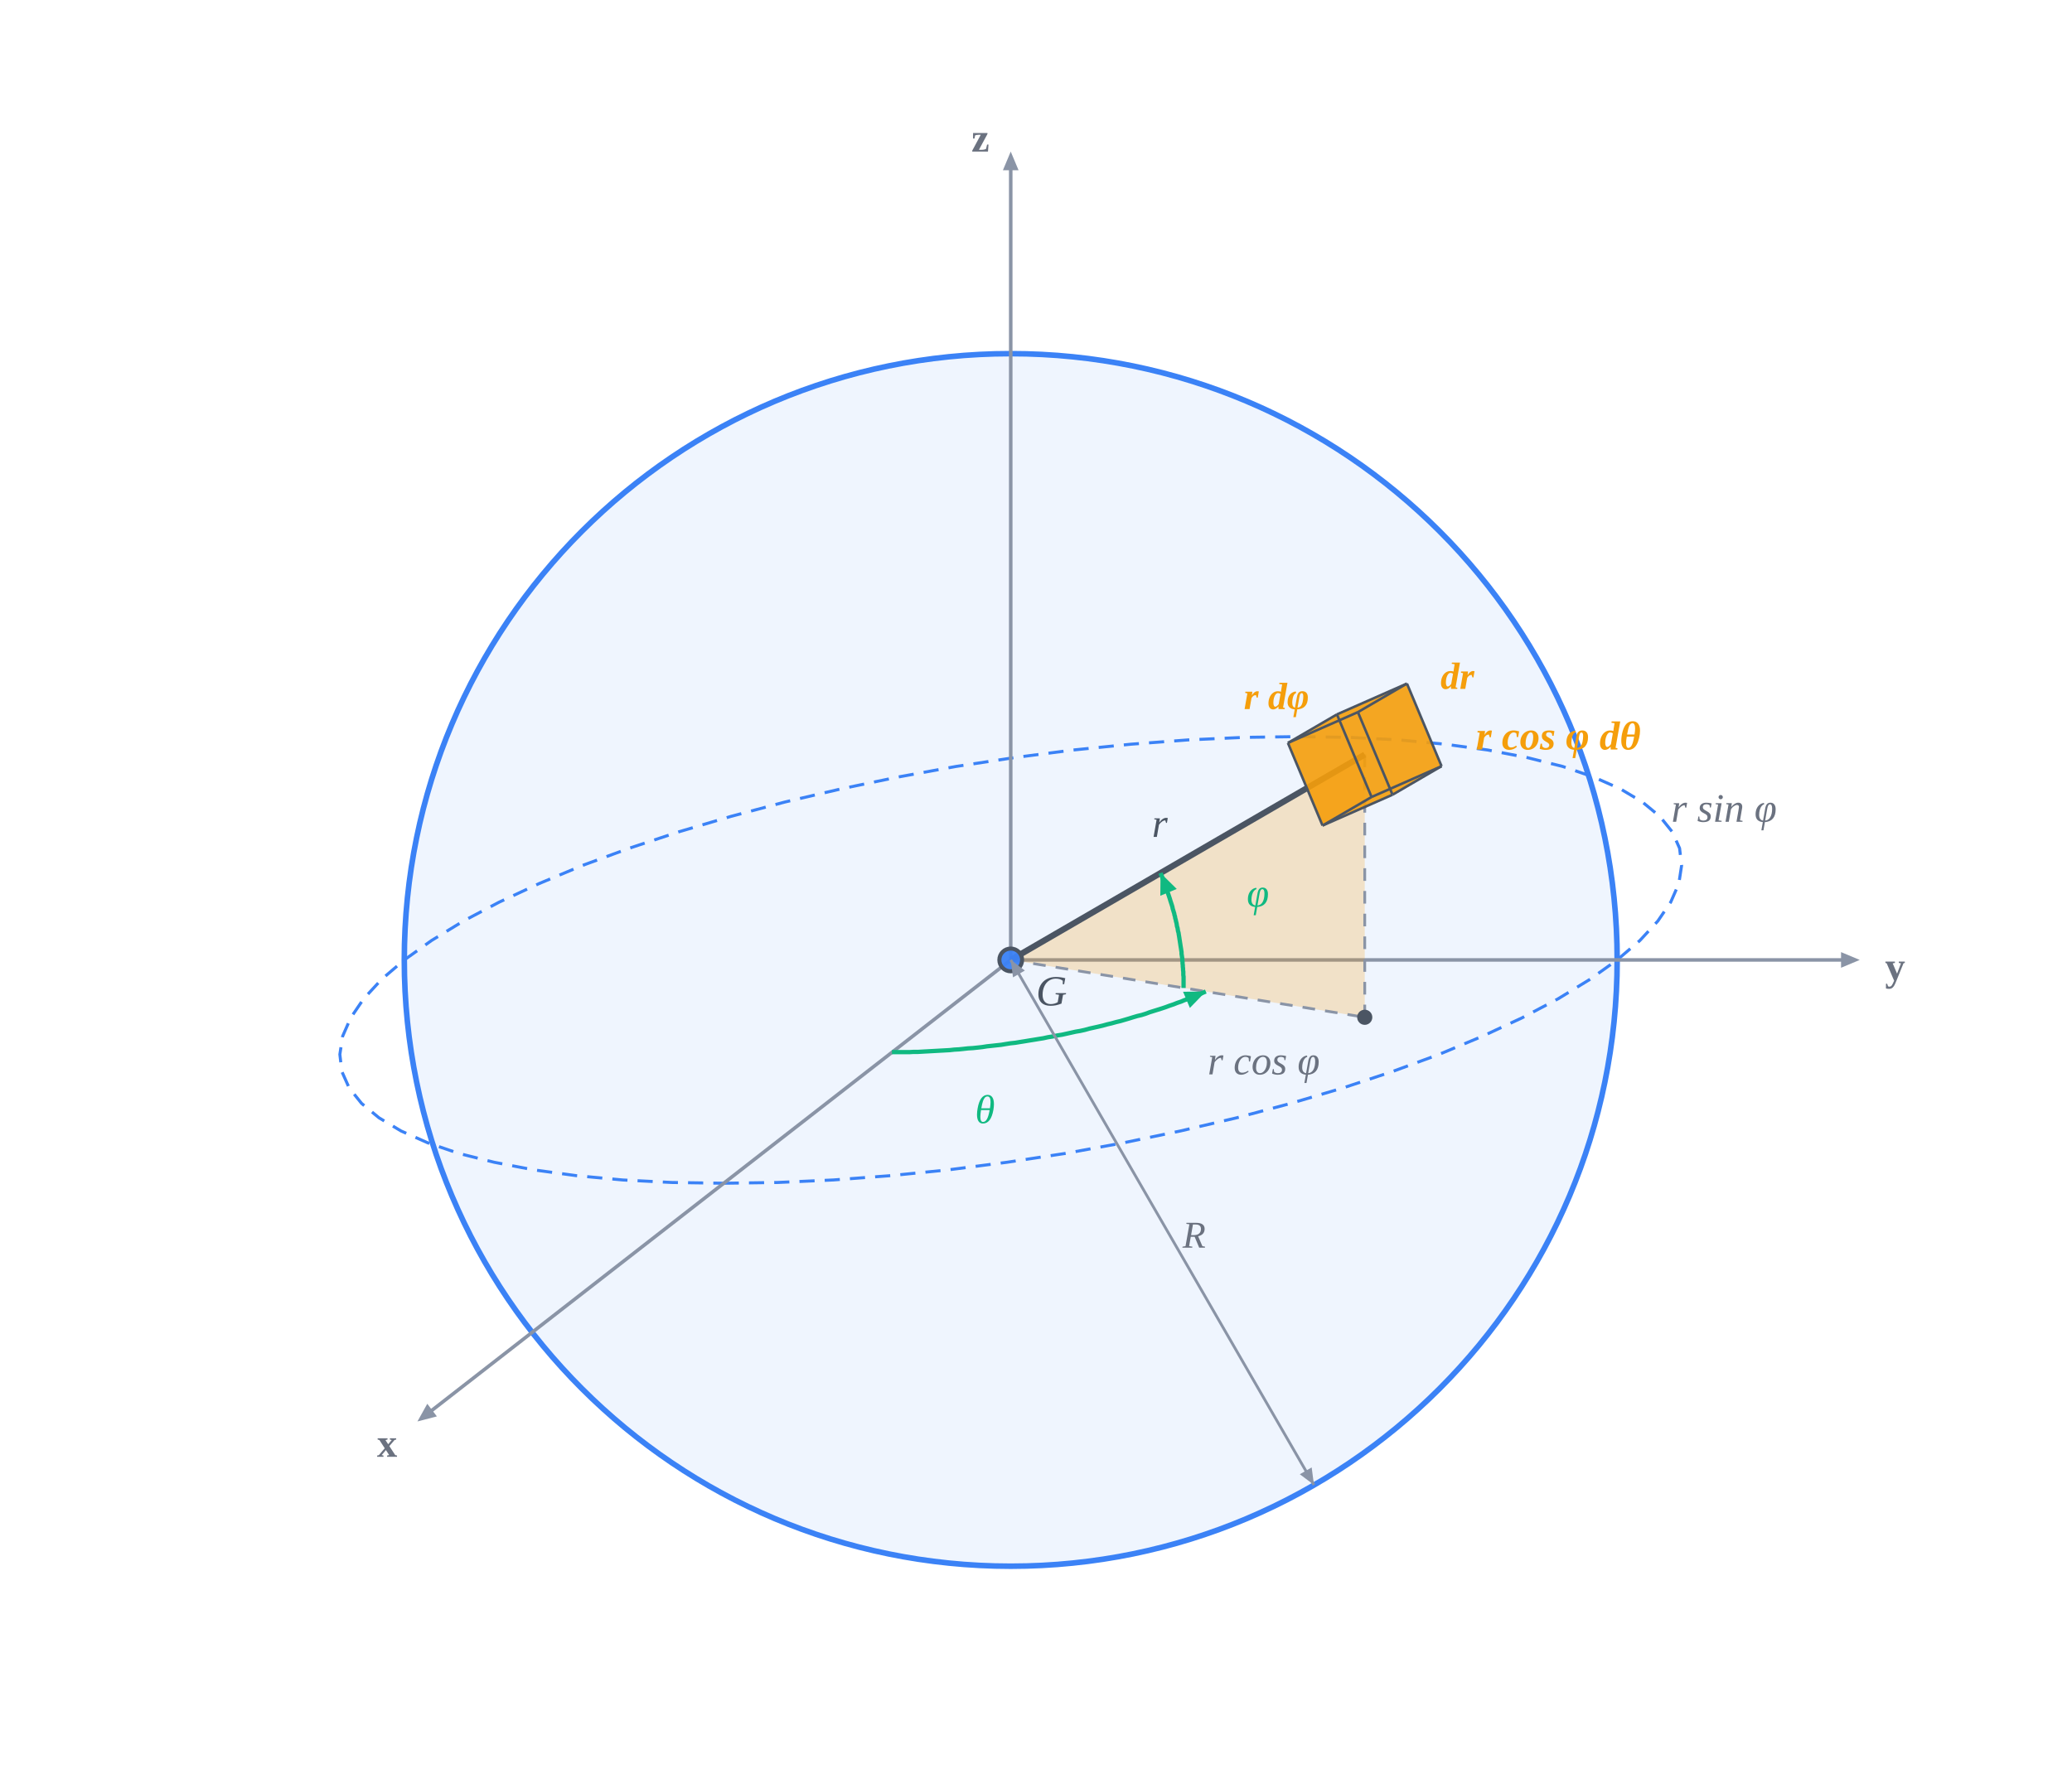
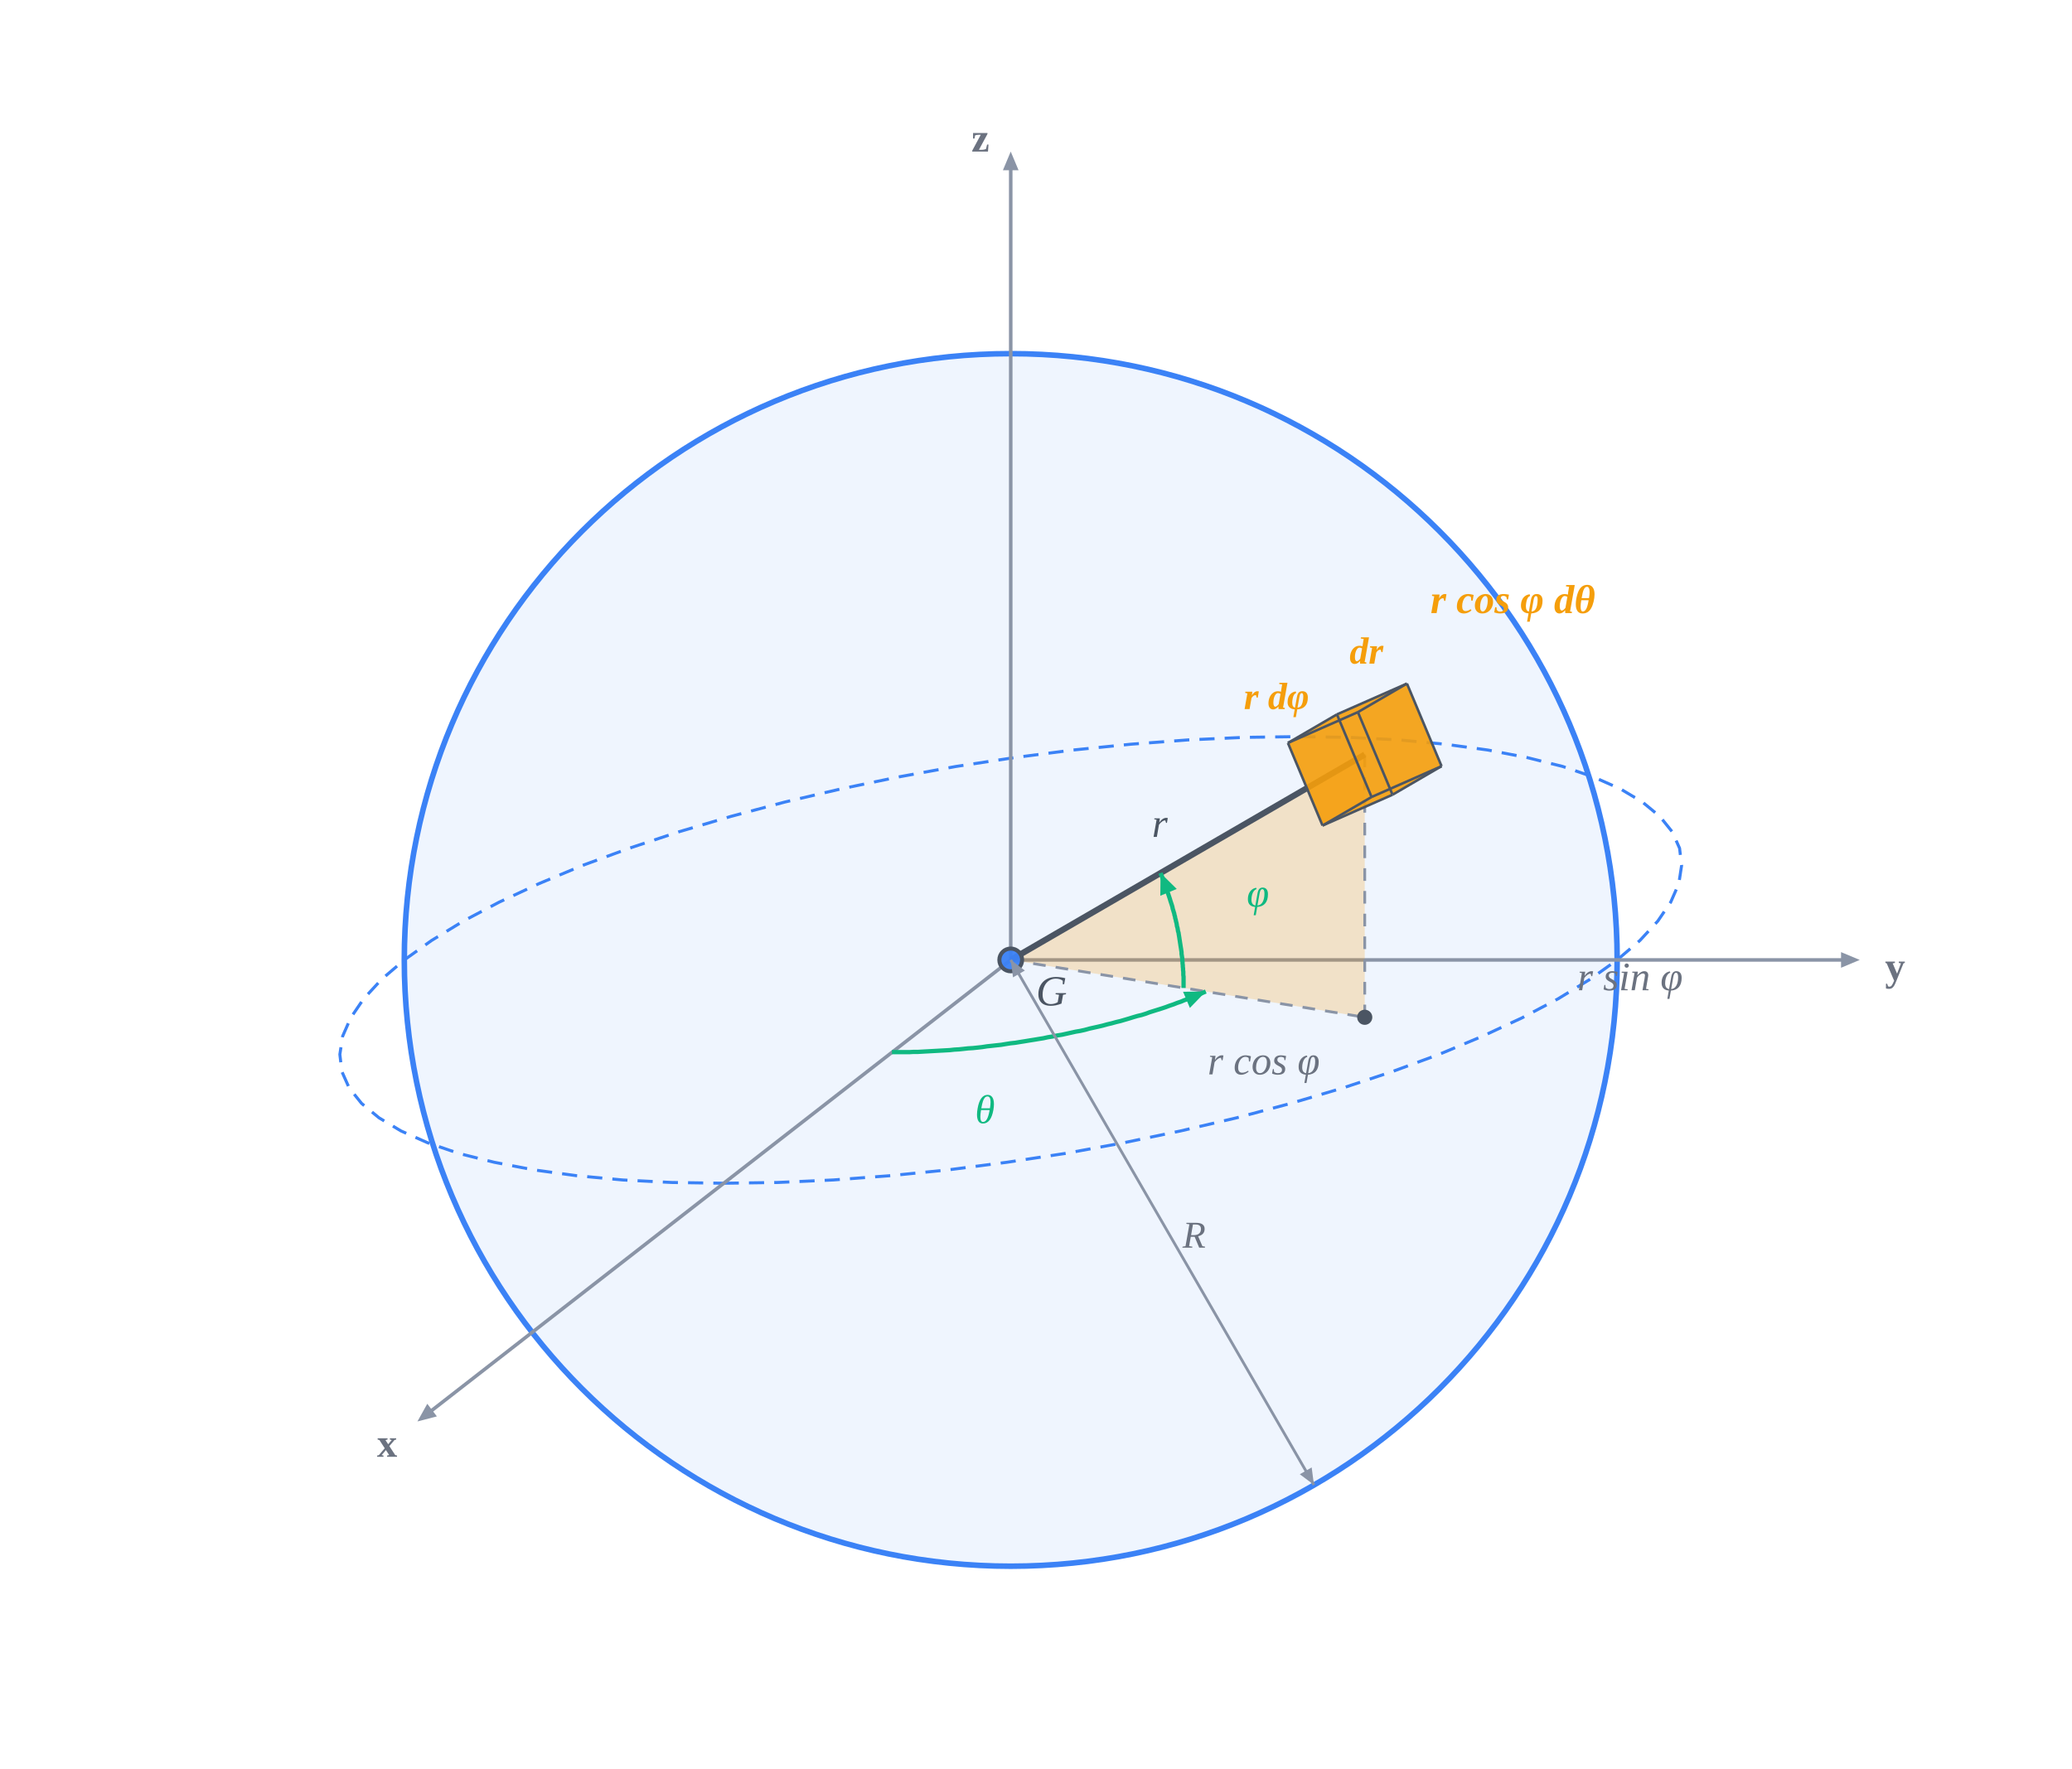
<svg xmlns="http://www.w3.org/2000/svg" viewBox="0 0 820 700" width="100%" class="fig-kit" style="max-width:820px;margin:0 auto;display:block" role="img" aria-label="Sphere with the spherical coordinates of the notes: radius r, longitude θ and latitude φ, and the right triangle that gives r cos φ and r sin φ.">
  <g font-family="Inter, Arial, sans-serif" font-size="13" fill="#8a94a6">
    <circle cx="400.0" cy="380.0" r="240.0" fill="#3b82f6" fill-opacity="0.08" stroke="#3b82f6" stroke-width="2.2" stroke-linejoin="round" />
    <polyline points="286.4,468.4 307.7,468.1 329.8,467.1 352.4,465.4 375.3,463.1 398.5,460.1 421.6,456.6 444.6,452.4 467.2,447.7 489.4,442.5 510.8,436.8 531.4,430.7 551.0,424.2 569.5,417.4 586.7,410.2 602.4,402.9 616.6,395.4 629.2,387.7 640.0,380.0 649.0,372.3 656.1,364.6 661.2,357.1 664.4,349.8 665.5,342.6 664.7,335.8 661.8,329.3 656.9,323.2 650.0,317.5 641.3,312.3 630.7,307.6 618.4,303.4 604.4,299.9 588.8,296.9 571.9,294.6 553.6,292.9 534.1,291.9 513.6,291.6 492.3,291.9 470.2,292.9 447.6,294.6 424.7,296.9 401.5,299.9 378.4,303.4 355.4,307.6 332.8,312.3 310.6,317.5 289.2,323.2 268.6,329.3 249.0,335.8 230.5,342.6 213.3,349.8 197.6,357.1 183.4,364.6 170.8,372.3 160.0,380.0 151.0,387.7 143.9,395.4 138.8,402.9 135.6,410.2 134.5,417.4 135.3,424.2 138.2,430.7 143.1,436.8 150.0,442.5 158.7,447.7 169.3,452.4 181.6,456.6 195.6,460.1 211.2,463.1 228.1,465.4 246.4,467.1 265.9,468.1 286.4,468.4" fill="none" stroke="#3b82f6" stroke-width="1.2" stroke-dasharray="6 4" stroke-linejoin="round" />
    <line x1="400.0" y1="380.0" x2="169.0" y2="559.8" stroke="#8a94a6" stroke-width="1.4" />
    <path d="M165.2,562.7 L169.1,555.7 L172.9,560.7 Z" fill="#8a94a6" />
    <text x="153.2" y="576.7" fill="#6b7280" font-size="16" font-weight="700" text-anchor="middle" font-family="Newsreader, 'Times New Roman', Times, serif" style="font-variant-numeric:lining-nums" font-style="italic">
      <tspan font-weight="700" font-style="normal">x</tspan>
    </text>
    <line x1="400.0" y1="380.0" x2="731.2" y2="380.0" stroke="#8a94a6" stroke-width="1.4" />
    <path d="M736.0,380.0 L728.6,383.1 L728.6,376.9 Z" fill="#8a94a6" />
    <text x="750.0" y="388.0" fill="#6b7280" font-size="16" font-weight="700" text-anchor="middle" font-family="Newsreader, 'Times New Roman', Times, serif" style="font-variant-numeric:lining-nums" font-style="italic">
      <tspan font-weight="700" font-style="normal">y</tspan>
    </text>
    <line x1="400.0" y1="380.0" x2="400.0" y2="64.8" stroke="#8a94a6" stroke-width="1.4" />
    <path d="M400.0,60.0 L403.1,67.4 L396.9,67.4 Z" fill="#8a94a6" />
    <text x="388.0" y="60.0" fill="#6b7280" font-size="16" font-weight="700" text-anchor="middle" font-family="Newsreader, 'Times New Roman', Times, serif" style="font-variant-numeric:lining-nums" font-style="italic">
      <tspan font-weight="700" font-style="normal">z</tspan>
    </text>
    <polygon points="400.0,380.0 540.1,402.7 540.1,298.7" fill="#f59e0b" fill-opacity="0.22" stroke="#f59e0b" stroke-width="0.0" stroke-linejoin="round" />
    <line x1="400.0" y1="380.0" x2="540.1" y2="402.7" stroke="#8a94a6" stroke-width="1.1" stroke-dasharray="5 4" />
    <line x1="540.1" y1="402.7" x2="540.1" y2="298.7" stroke="#8a94a6" stroke-width="1.1" stroke-dasharray="5 4" />
    <line x1="400.0" y1="380.0" x2="540.1" y2="298.7" stroke="#4b5563" stroke-width="2.4" />
    <polyline points="353.0,416.5 354.7,416.5 356.4,416.5 358.1,416.5 359.9,416.5 361.6,416.4 363.4,416.4 365.1,416.3 366.9,416.2 368.7,416.1 370.5,416.0 372.3,415.9 374.1,415.8 375.9,415.7 377.7,415.5 379.5,415.4 381.4,415.2 383.2,415.0 385.0,414.9 386.9,414.7 388.7,414.5 390.6,414.2 392.5,414.0 394.3,413.8 396.2,413.6 398.0,413.3 399.9,413.0 401.8,412.8 403.6,412.5 405.5,412.2 407.3,411.9 409.2,411.6 411.0,411.3 412.9,411.0 414.7,410.6 416.6,410.3 418.4,409.9 420.3,409.6 422.1,409.2 423.9,408.8 425.7,408.4 427.5,408.1 429.3,407.7 431.1,407.2 432.9,406.8 434.7,406.4 436.4,406.0 438.2,405.5 439.9,405.1 441.7,404.6 443.4,404.2 445.1,403.7 446.8,403.2 448.4,402.7 450.1,402.2 451.8,401.8 453.4,401.3 455.0,400.7 456.6,400.2 458.2,399.7 459.8,399.2 461.3,398.7 462.9,398.1 464.4,397.6 465.9,397.0 467.4,396.5 468.8,395.9 470.3,395.4 471.7,394.8 473.1,394.2 474.5,393.7 475.8,393.1 477.2,392.5" fill="none" stroke="#10b981" stroke-width="1.7" stroke-linejoin="round" />
    <path d="M477.2,392.5 L470.9,399.0 L468.2,392.6 Z" fill="#10b981" />
    <text x="389.8" y="444.6" fill="#10b981" font-size="16" font-weight="400" text-anchor="middle" font-family="Newsreader, 'Times New Roman', Times, serif" style="font-variant-numeric:lining-nums" font-style="italic">θ</text>
    <polyline points="468.4,391.1 468.4,390.4 468.4,389.8 468.4,389.2 468.4,388.5 468.4,387.9 468.4,387.2 468.4,386.6 468.3,386.0 468.3,385.3 468.3,384.7 468.2,384.0 468.2,383.4 468.1,382.7 468.1,382.1 468.0,381.4 468.0,380.8 467.9,380.2 467.9,379.5 467.8,378.9 467.7,378.2 467.6,377.6 467.6,376.9 467.5,376.3 467.4,375.6 467.3,375.0 467.2,374.4 467.1,373.7 467.0,373.1 466.9,372.4 466.8,371.8 466.7,371.1 466.6,370.5 466.5,369.9 466.4,369.2 466.2,368.6 466.1,367.9 466.0,367.3 465.8,366.7 465.7,366.0 465.6,365.4 465.4,364.7 465.3,364.1 465.1,363.5 465.0,362.8 464.8,362.2 464.7,361.6 464.5,361.0 464.3,360.3 464.1,359.7 464.0,359.1 463.8,358.4 463.6,357.8 463.4,357.2 463.2,356.6 463.0,355.9 462.8,355.3 462.6,354.7 462.4,354.1 462.2,353.5 462.0,352.9 461.8,352.2 461.6,351.6 461.4,351.0 461.2,350.4 460.9,349.8 460.7,349.2 460.5,348.6 460.2,348.0 460.0,347.4 459.8,346.8 459.5,346.2 459.3,345.6" fill="none" stroke="#10b981" stroke-width="1.7" stroke-linejoin="round" />
    <path d="M459.3,345.6 L465.7,351.9 L459.2,354.6 Z" fill="#10b981" />
    <text x="497.8" y="358.9" fill="#10b981" font-size="16" font-weight="400" text-anchor="middle" font-family="Newsreader, 'Times New Roman', Times, serif" style="font-variant-numeric:lining-nums" font-style="italic">φ</text>
    <text x="462.1" y="331.3" fill="#4b5563" font-size="16" font-weight="400" text-anchor="end" font-family="Newsreader, 'Times New Roman', Times, serif" style="font-variant-numeric:lining-nums" font-style="italic">r</text>
    <text x="500.1" y="425.3" fill="#6b7280" font-size="16" font-weight="400" text-anchor="middle" font-family="Newsreader, 'Times New Roman', Times, serif" style="font-variant-numeric:lining-nums" font-style="italic">r cos φ</text>
-     <text x="661.4" y="325.3" fill="#6b7280" font-size="16" font-weight="400" text-anchor="start" font-family="Newsreader, 'Times New Roman', Times, serif" style="font-variant-numeric:lining-nums" font-style="italic">r sin φ</text>
+     <text x="624.2" y="392.0" fill="#6b7280" font-size="16" font-weight="400" text-anchor="start" font-family="Newsreader, 'Times New Roman', Times, serif" style="font-variant-numeric:lining-nums" font-style="italic">r sin φ</text>
    <polygon points="509.7,294.1 523.4,326.8 551.1,314.6 570.5,303.3 556.8,270.6 529.1,282.8" fill="#f59e0b" fill-opacity="0.9" stroke="#f59e0b" stroke-width="0.0" stroke-linejoin="round" />
    <line x1="523.4" y1="326.8" x2="542.8" y2="315.5" stroke="#4b5563" stroke-width="1.0" />
    <line x1="523.4" y1="326.8" x2="551.1" y2="314.6" stroke="#4b5563" stroke-width="1.0" />
    <line x1="523.4" y1="326.8" x2="509.7" y2="294.1" stroke="#4b5563" stroke-width="1.0" />
    <line x1="509.7" y1="294.1" x2="529.1" y2="282.8" stroke="#4b5563" stroke-width="1.0" />
    <line x1="509.7" y1="294.1" x2="537.4" y2="281.9" stroke="#4b5563" stroke-width="1.0" />
    <line x1="551.1" y1="314.6" x2="570.5" y2="303.3" stroke="#4b5563" stroke-width="1.0" />
    <line x1="551.1" y1="314.6" x2="537.4" y2="281.9" stroke="#4b5563" stroke-width="1.0" />
    <line x1="537.4" y1="281.9" x2="556.8" y2="270.6" stroke="#4b5563" stroke-width="1.0" />
    <line x1="542.8" y1="315.5" x2="570.5" y2="303.3" stroke="#4b5563" stroke-width="1.0" />
    <line x1="542.8" y1="315.5" x2="529.1" y2="282.8" stroke="#4b5563" stroke-width="1.0" />
    <line x1="529.1" y1="282.8" x2="556.8" y2="270.6" stroke="#4b5563" stroke-width="1.0" />
    <line x1="570.5" y1="303.3" x2="556.8" y2="270.6" stroke="#4b5563" stroke-width="1.0" />
-     <text x="570.1" y="272.7" fill="#f59e0b" font-size="15" font-weight="700" text-anchor="start" font-family="Newsreader, 'Times New Roman', Times, serif" style="font-variant-numeric:lining-nums" font-style="italic">dr</text>
-     <text x="584.1" y="296.7" fill="#f59e0b" font-size="16" font-weight="700" text-anchor="start" font-family="Newsreader, 'Times New Roman', Times, serif" style="font-variant-numeric:lining-nums" font-style="italic">r cos φ dθ</text>
+     <text x="534.1" y="262.7" fill="#f59e0b" font-size="15" font-weight="700" text-anchor="start" font-family="Newsreader, 'Times New Roman', Times, serif" style="font-variant-numeric:lining-nums" font-style="italic">dr</text>
+     <text x="566.1" y="242.7" fill="#f59e0b" font-size="16" font-weight="700" text-anchor="start" font-family="Newsreader, 'Times New Roman', Times, serif" style="font-variant-numeric:lining-nums" font-style="italic">r cos φ dθ</text>
    <text x="518.1" y="280.7" fill="#f59e0b" font-size="15" font-weight="700" text-anchor="end" font-family="Newsreader, 'Times New Roman', Times, serif" style="font-variant-numeric:lining-nums" font-style="italic">r dφ</text>
    <circle cx="400.0" cy="380.0" r="4.5" fill="#3b82f6" fill-opacity="0.95" stroke="#4b5563" stroke-width="1.6" />
    <text x="410.0" y="398.0" fill="#4b5563" font-size="17" font-weight="400" text-anchor="start" font-family="Newsreader, 'Times New Roman', Times, serif" style="font-variant-numeric:lining-nums" font-style="italic">G</text>
    <circle cx="540.1" cy="402.7" r="3.0" fill="#4b5563" />
    <line x1="400.0" y1="380.0" x2="520.0" y2="587.8" stroke="#8a94a6" stroke-width="1.1" />
    <path d="M400.0,380.0 L405.6,384.2 L400.9,386.9 Z" fill="#8a94a6" />
    <path d="M520.0,587.8 L514.4,583.6 L519.1,580.9 Z" fill="#8a94a6" />
    <text x="460.0" y="483.9" fill="#6b7280" font-size="15" font-weight="400" text-anchor="middle" font-family="Newsreader, 'Times New Roman', Times, serif" style="font-variant-numeric:lining-nums" font-style="italic" />
    <text x="468.0" y="493.9" fill="#6b7280" font-size="15" font-weight="400" text-anchor="start" font-family="Newsreader, 'Times New Roman', Times, serif" style="font-variant-numeric:lining-nums" font-style="italic">R</text>
  </g>
</svg>
